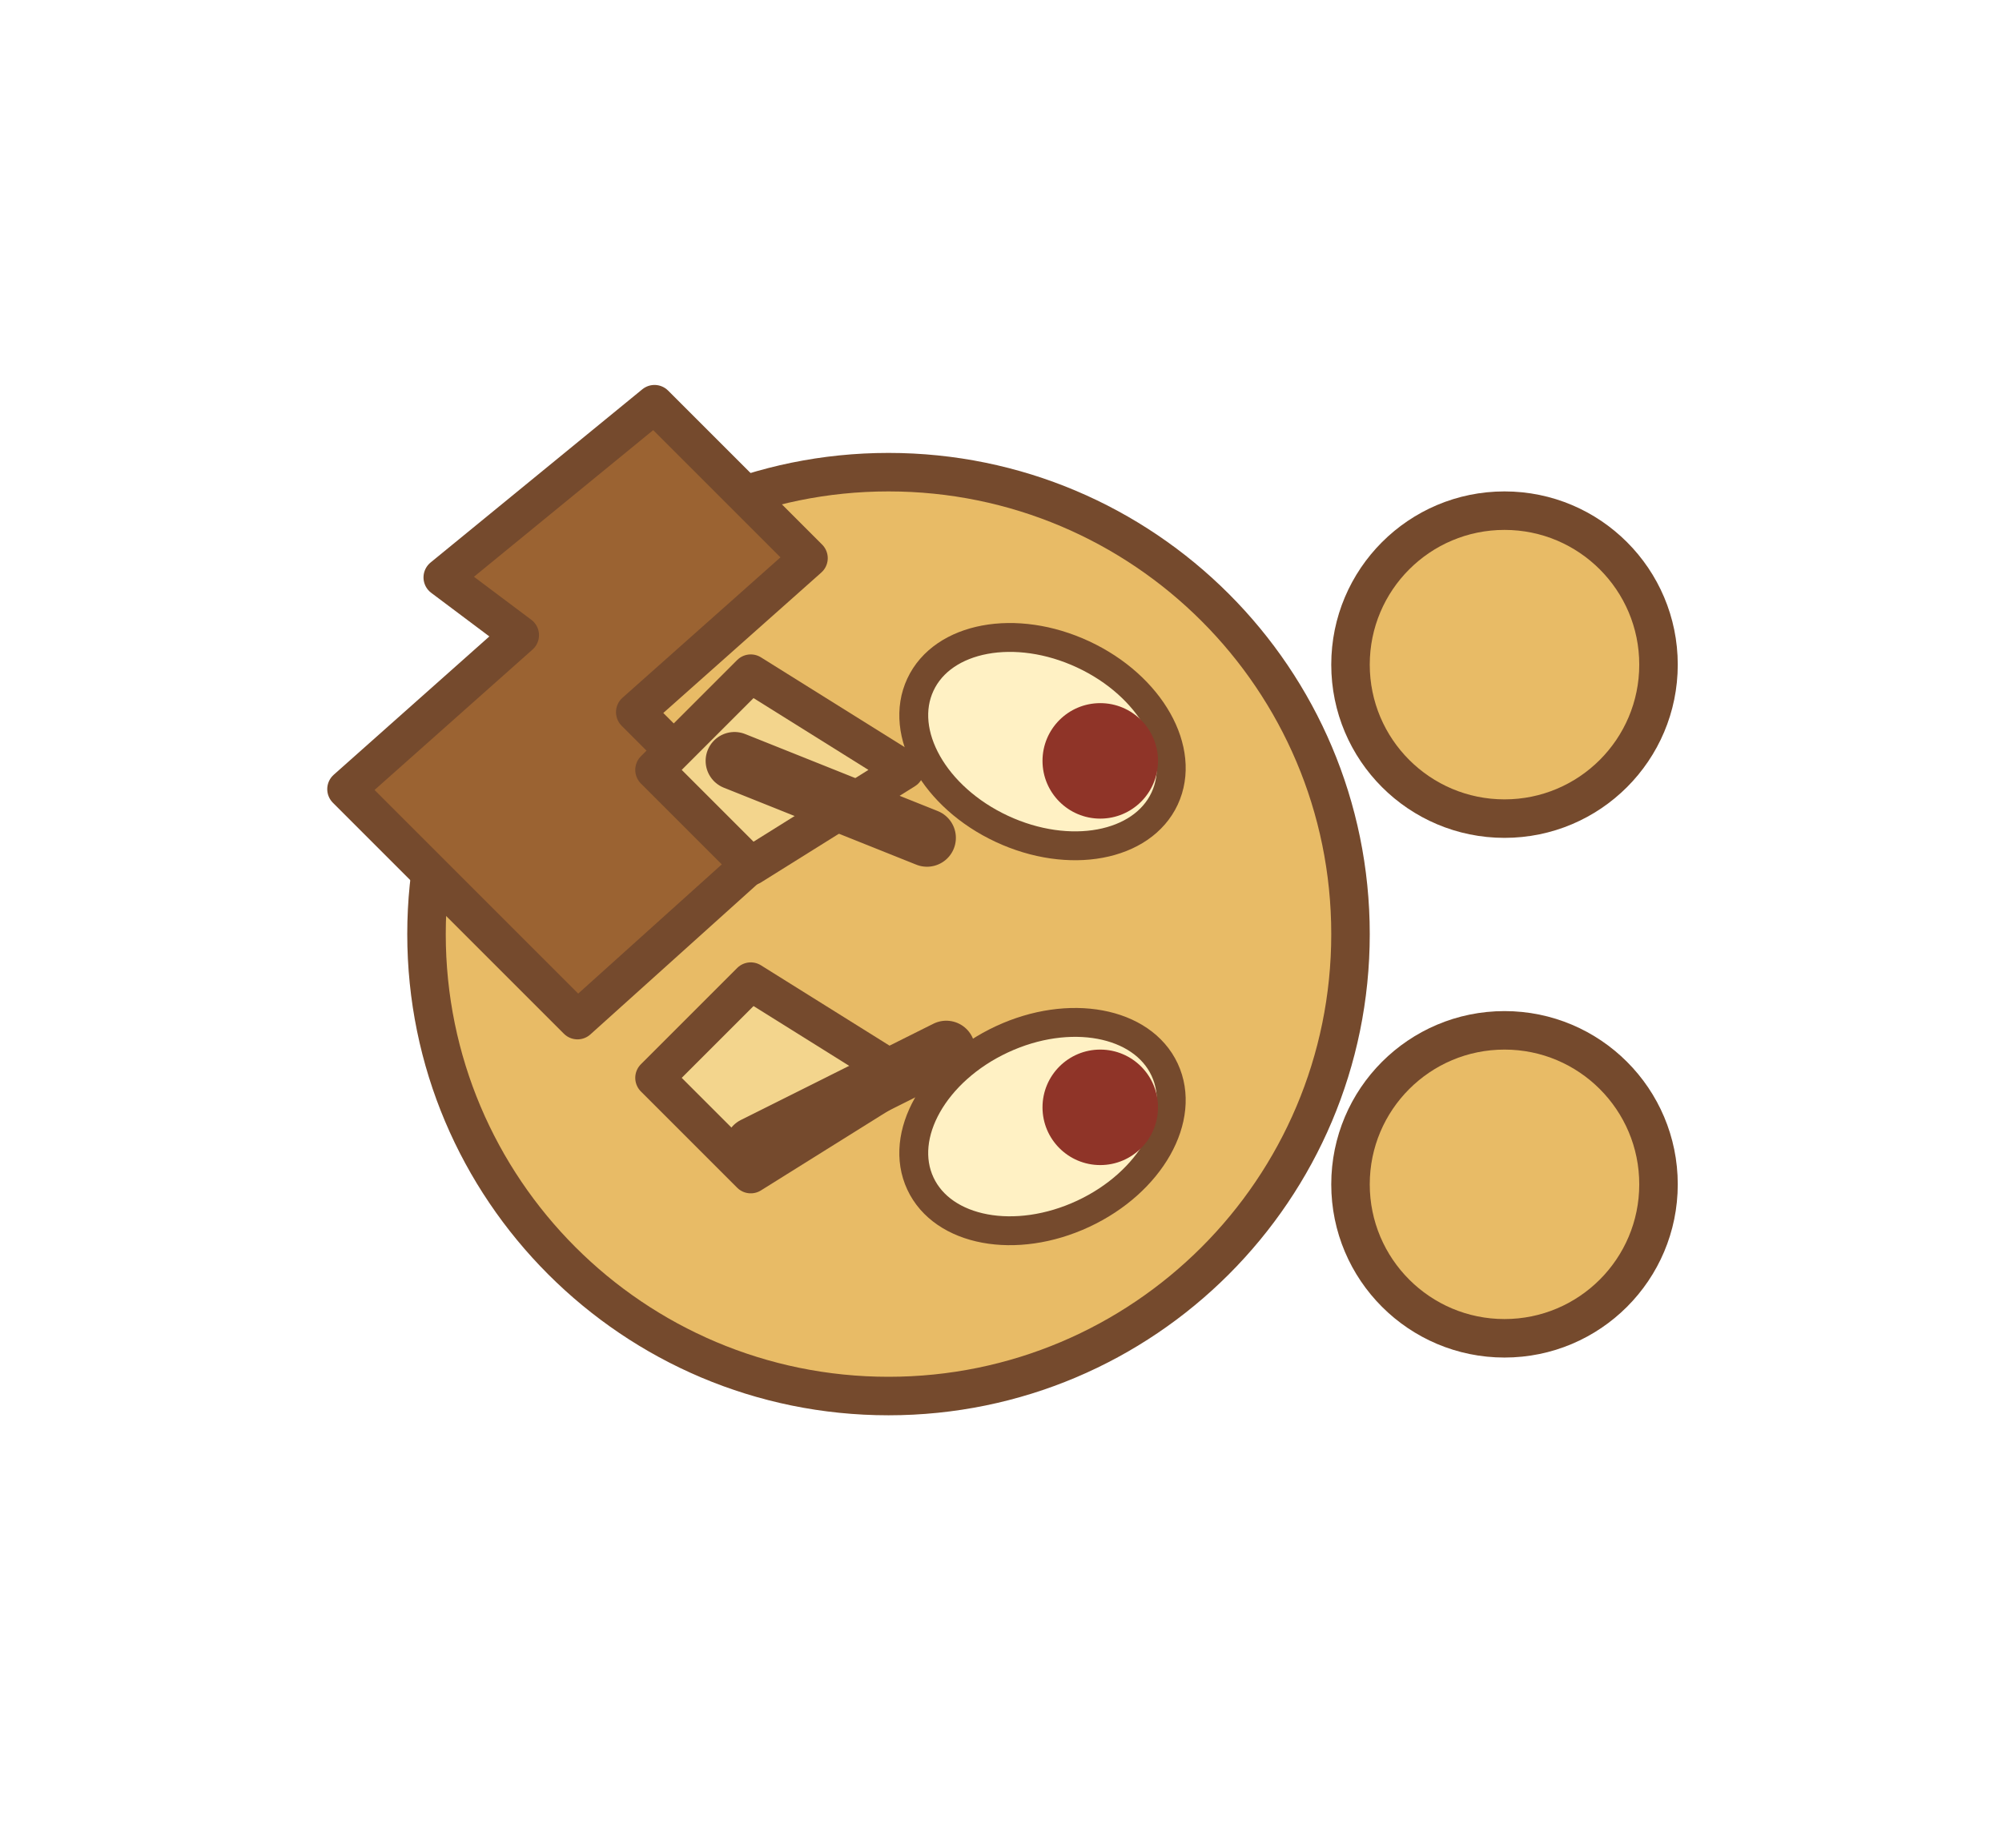
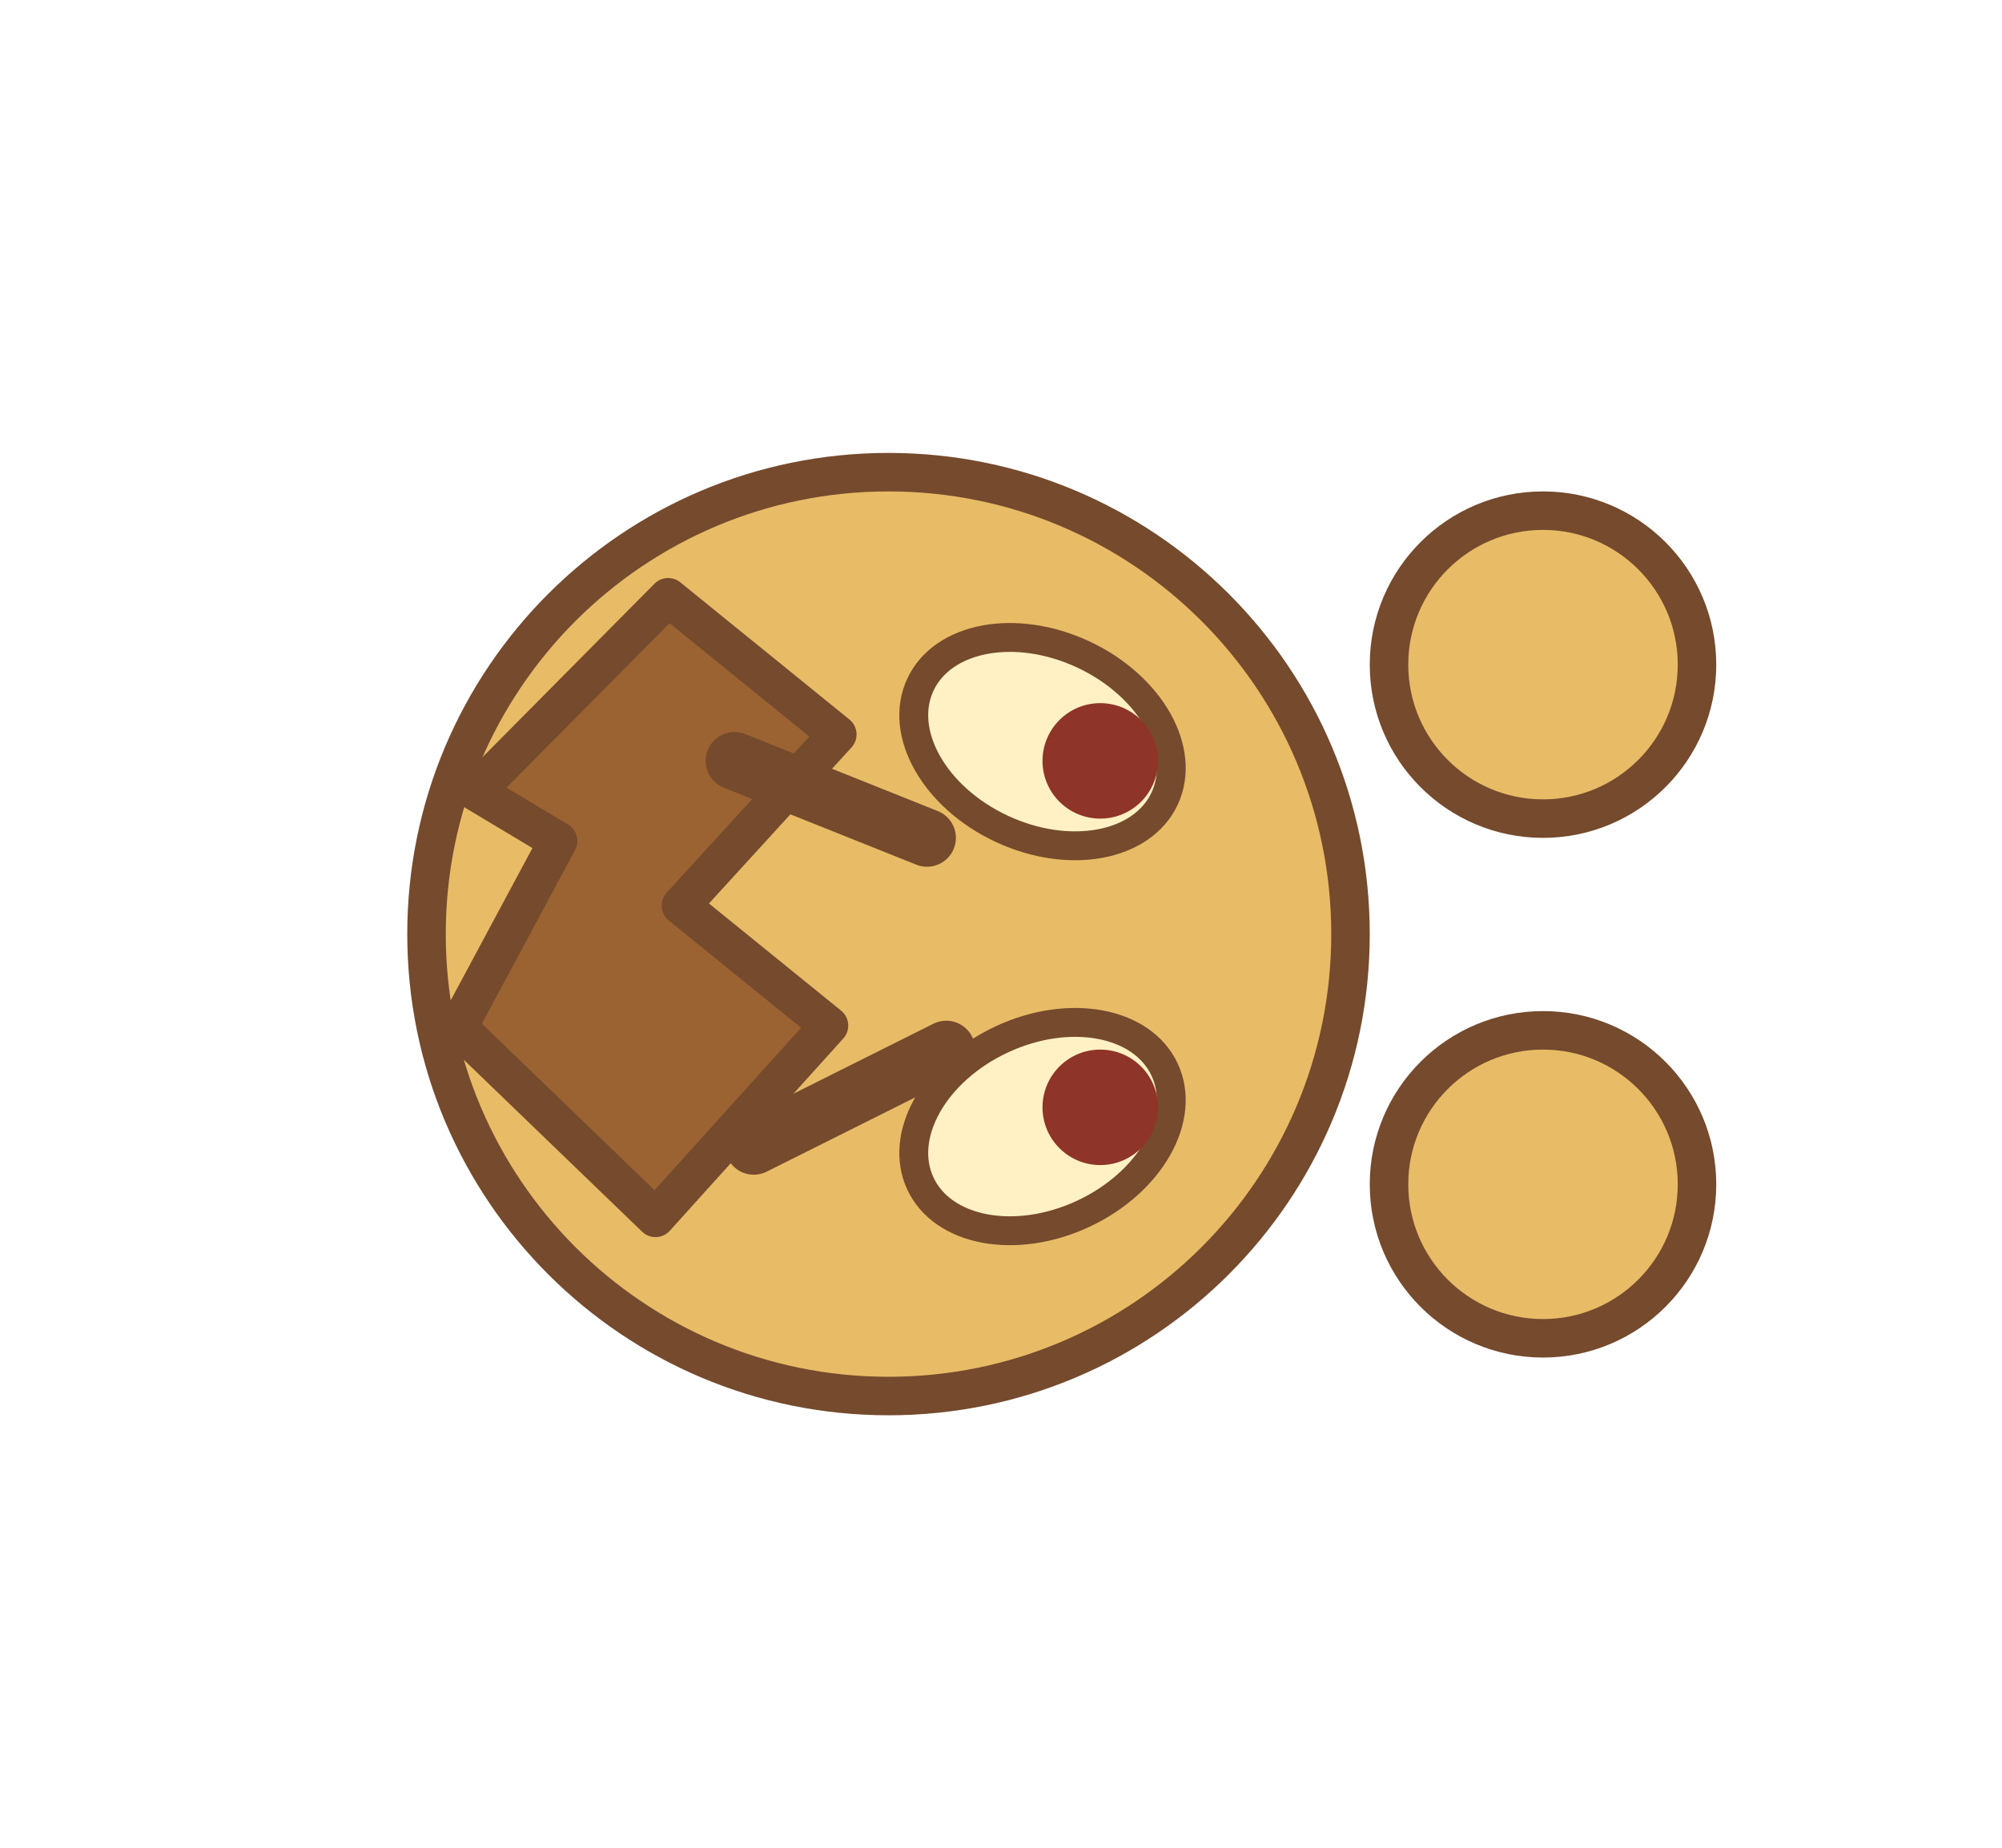
<svg xmlns="http://www.w3.org/2000/svg" viewBox="-52 -48 104 96" role="img" aria-labelledby="title description" version="1.1" id="svg1">
  <defs id="defs1" />
  <g id="dune-burrower-zombie">
    <g id="body-and-hands" fill="#58a86b" stroke="#264a38" stroke-width="2" style="fill:#e8bb66;fill-opacity:1;stroke:#754a2d;stroke-opacity:1" transform="translate(-5.843852,0.5312593)">
      <circle id="body" r="24" style="fill:#e8bb66;fill-opacity:1;stroke:#754a2d;stroke-opacity:1" cx="0" cy="0" />
-       <circle id="upper-hand" cx="32" cy="-14" r="8" style="fill:#e8bb66;fill-opacity:1;stroke:#754a2d;stroke-opacity:1" />
-       <circle id="lower-hand" cx="32" cy="13" r="8" style="fill:#e8bb66;fill-opacity:1;stroke:#754a2d;stroke-opacity:1" />
+       <circle id="upper-hand" cx="34" cy="-14" r="8" style="fill:#e8bb66;fill-opacity:1;stroke:#754a2d;stroke-opacity:1" />
+       <circle id="lower-hand" cx="34" cy="13" r="8" style="fill:#e8bb66;fill-opacity:1;stroke:#754a2d;stroke-opacity:1" />
    </g>
    <g id="burrowing-marks" fill="#9b6332" stroke="#754a2d" stroke-width="2" stroke-linejoin="round">
-       <path id="sand-drill-crest" d="m -29,-18 11,-9 8,8 -9,8 7,7 -10,9 -12,-12 9,-8 z" />
-       <path id="upper-tunnel-chevron" d="m -13,-13 8,5 -8,5 -5,-5 z" fill="#f3d58d" />
-       <path id="lower-tunnel-chevron" d="m -13,3 8,5 -8,5 -5,-5 z" fill="#f3d58d" />
+       <path id="sand-drill-crest" d="m -27.298,-6.876 10.007,-10.093 8.787,7.127 -8.121,8.891 7.689,6.236 -9.012,9.989 -10.259,-9.893 5.199,-9.688 z" />
    </g>
    <g id="eyes" fill="#fff1c4" stroke="#264a38" stroke-width="1.5" style="stroke:#754a2d;stroke-opacity:1" transform="translate(-5.843852,0.5312593)">
      <ellipse id="upper-eye" cx="8" cy="-10" rx="7" ry="5" transform="rotate(25,8,-10)" style="stroke:#754a2d;stroke-opacity:1" />
      <ellipse id="lower-eye" cx="8" cy="10" rx="7" ry="5" transform="rotate(-25,8,10)" style="stroke:#754a2d;stroke-opacity:1" />
    </g>
    <g id="pupils" fill="#8f3428" transform="translate(-5.843852,0.5312593)">
      <circle id="upper-pupil" cx="11" cy="-9" r="3" />
      <circle id="lower-pupil" cx="11" cy="9" r="3" />
    </g>
    <path id="determined-brows" d="m -13.844,-8.469 10,4 M -12.844,11.531 -2.844,6.531" fill="none" stroke="#264a38" stroke-width="3" stroke-linecap="round" style="stroke:#754a2d;stroke-opacity:1" />
  </g>
</svg>
